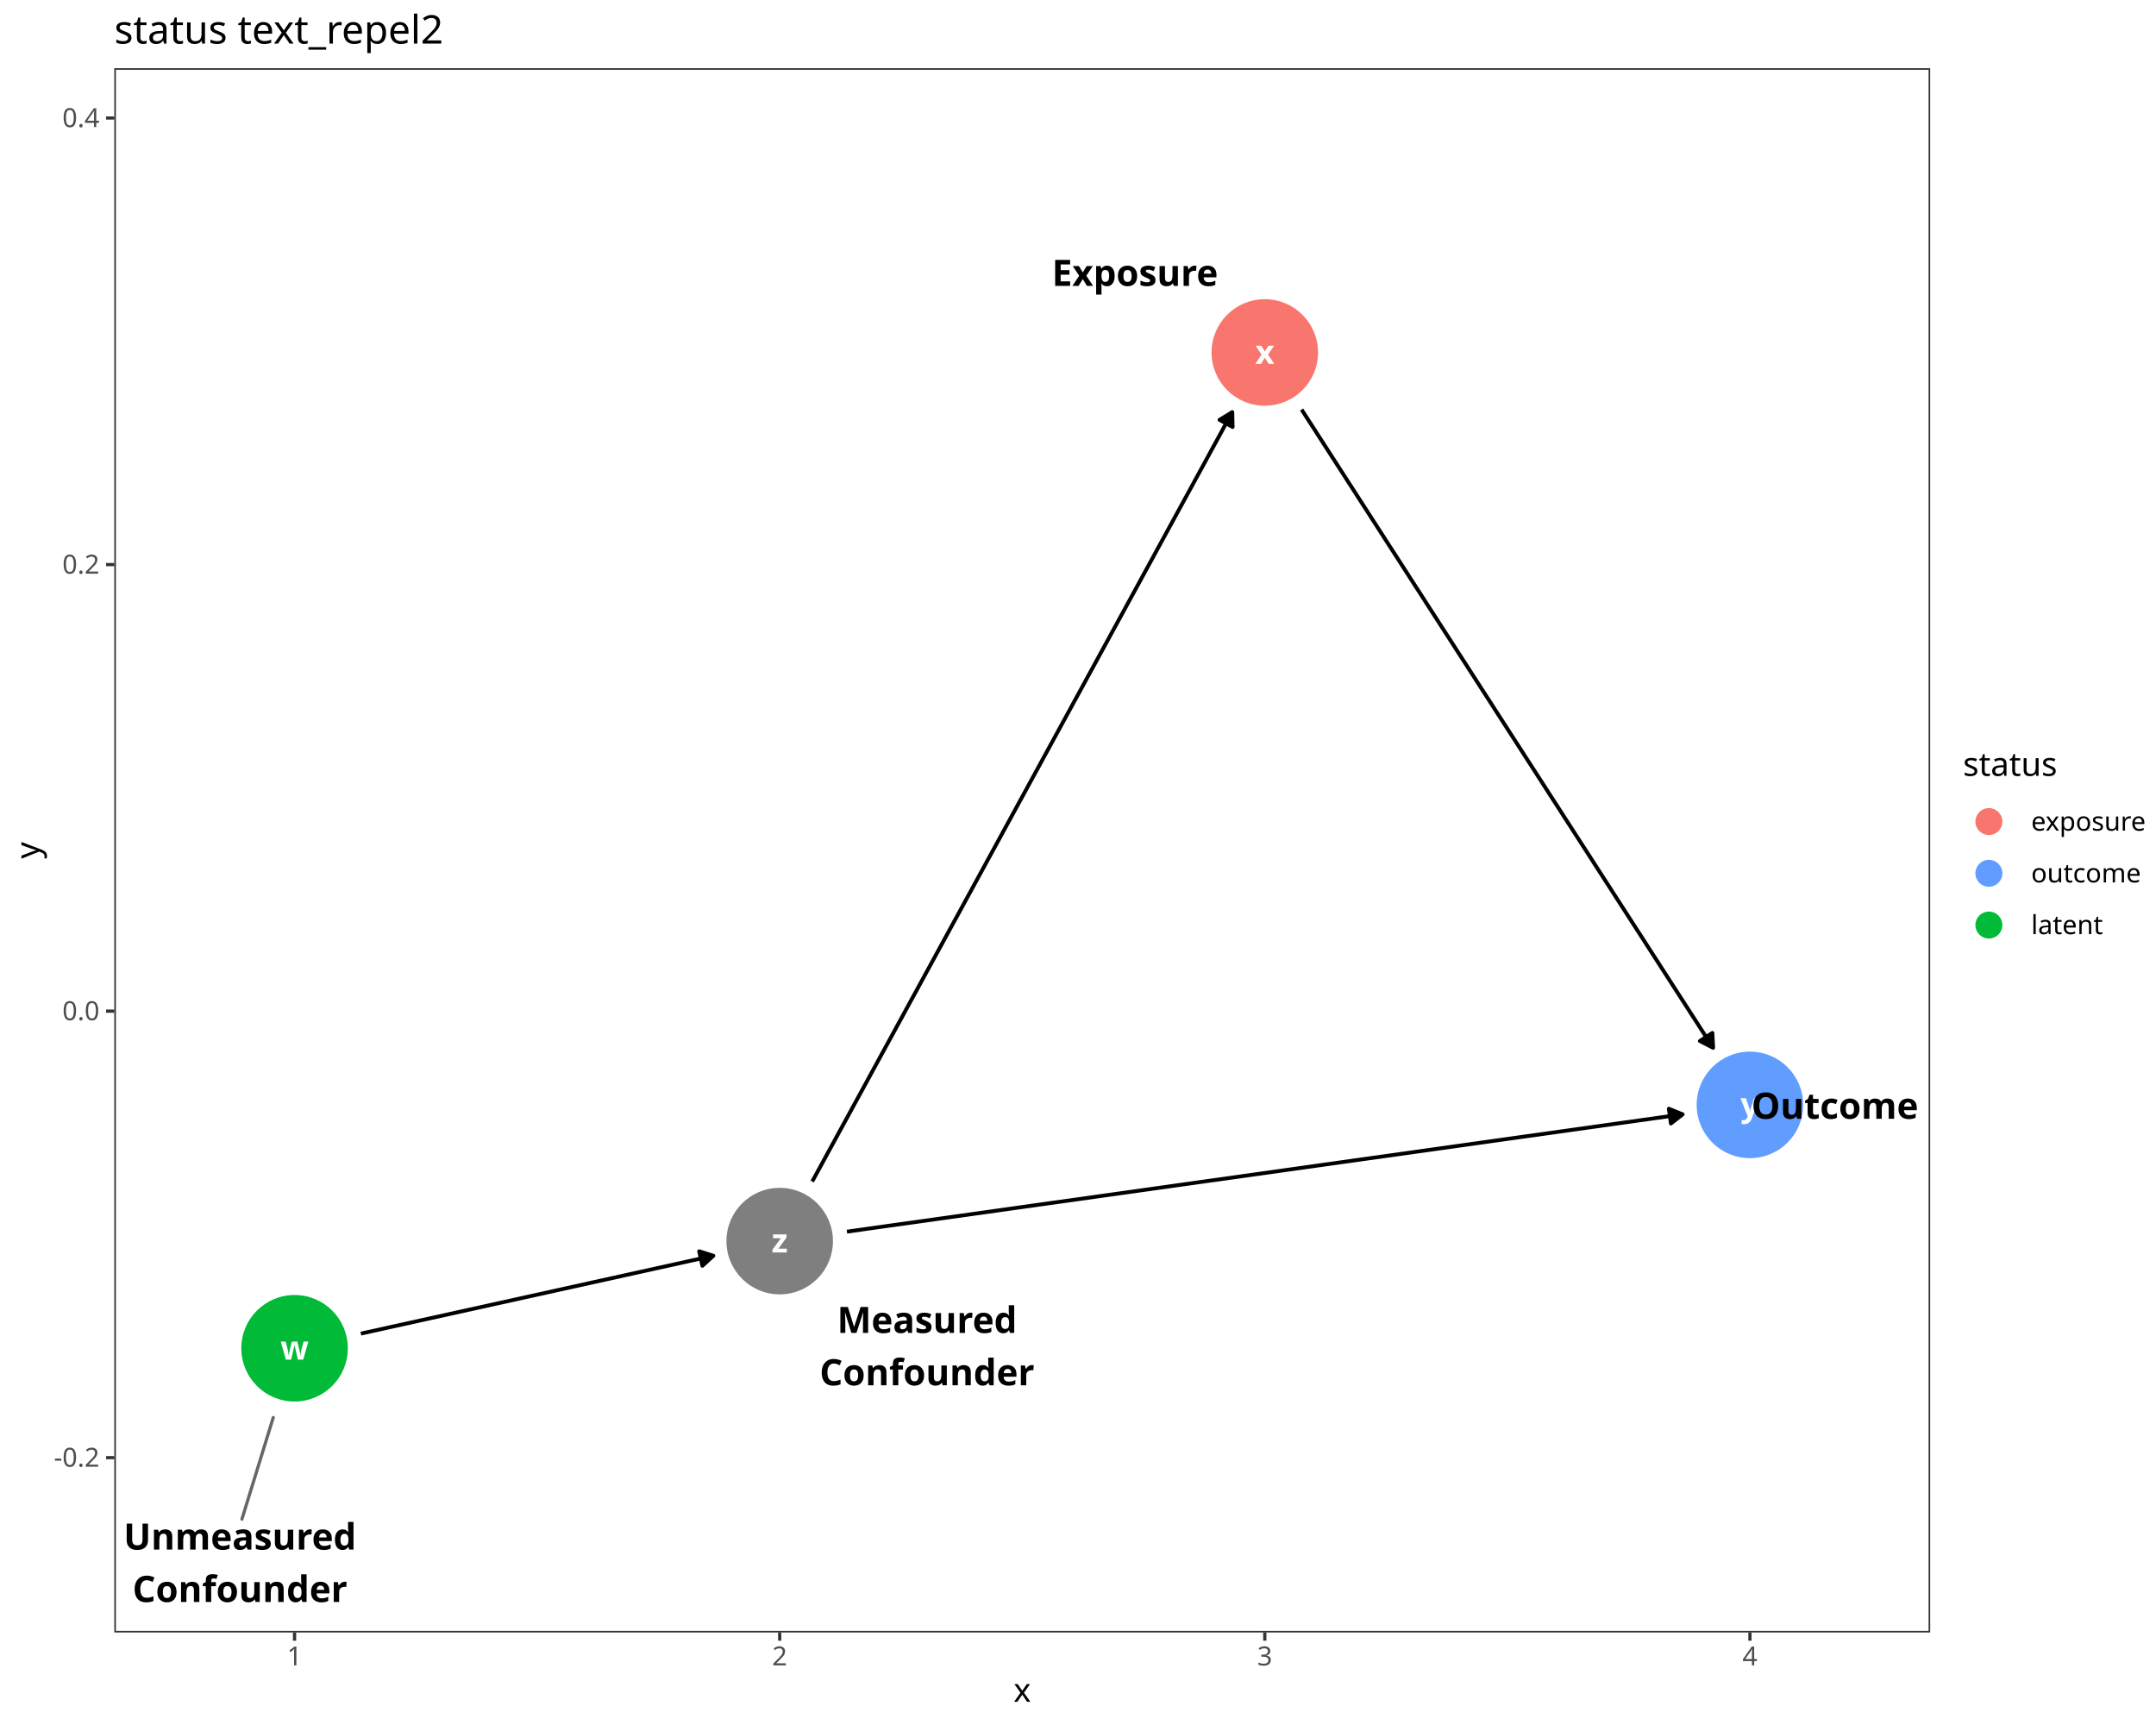
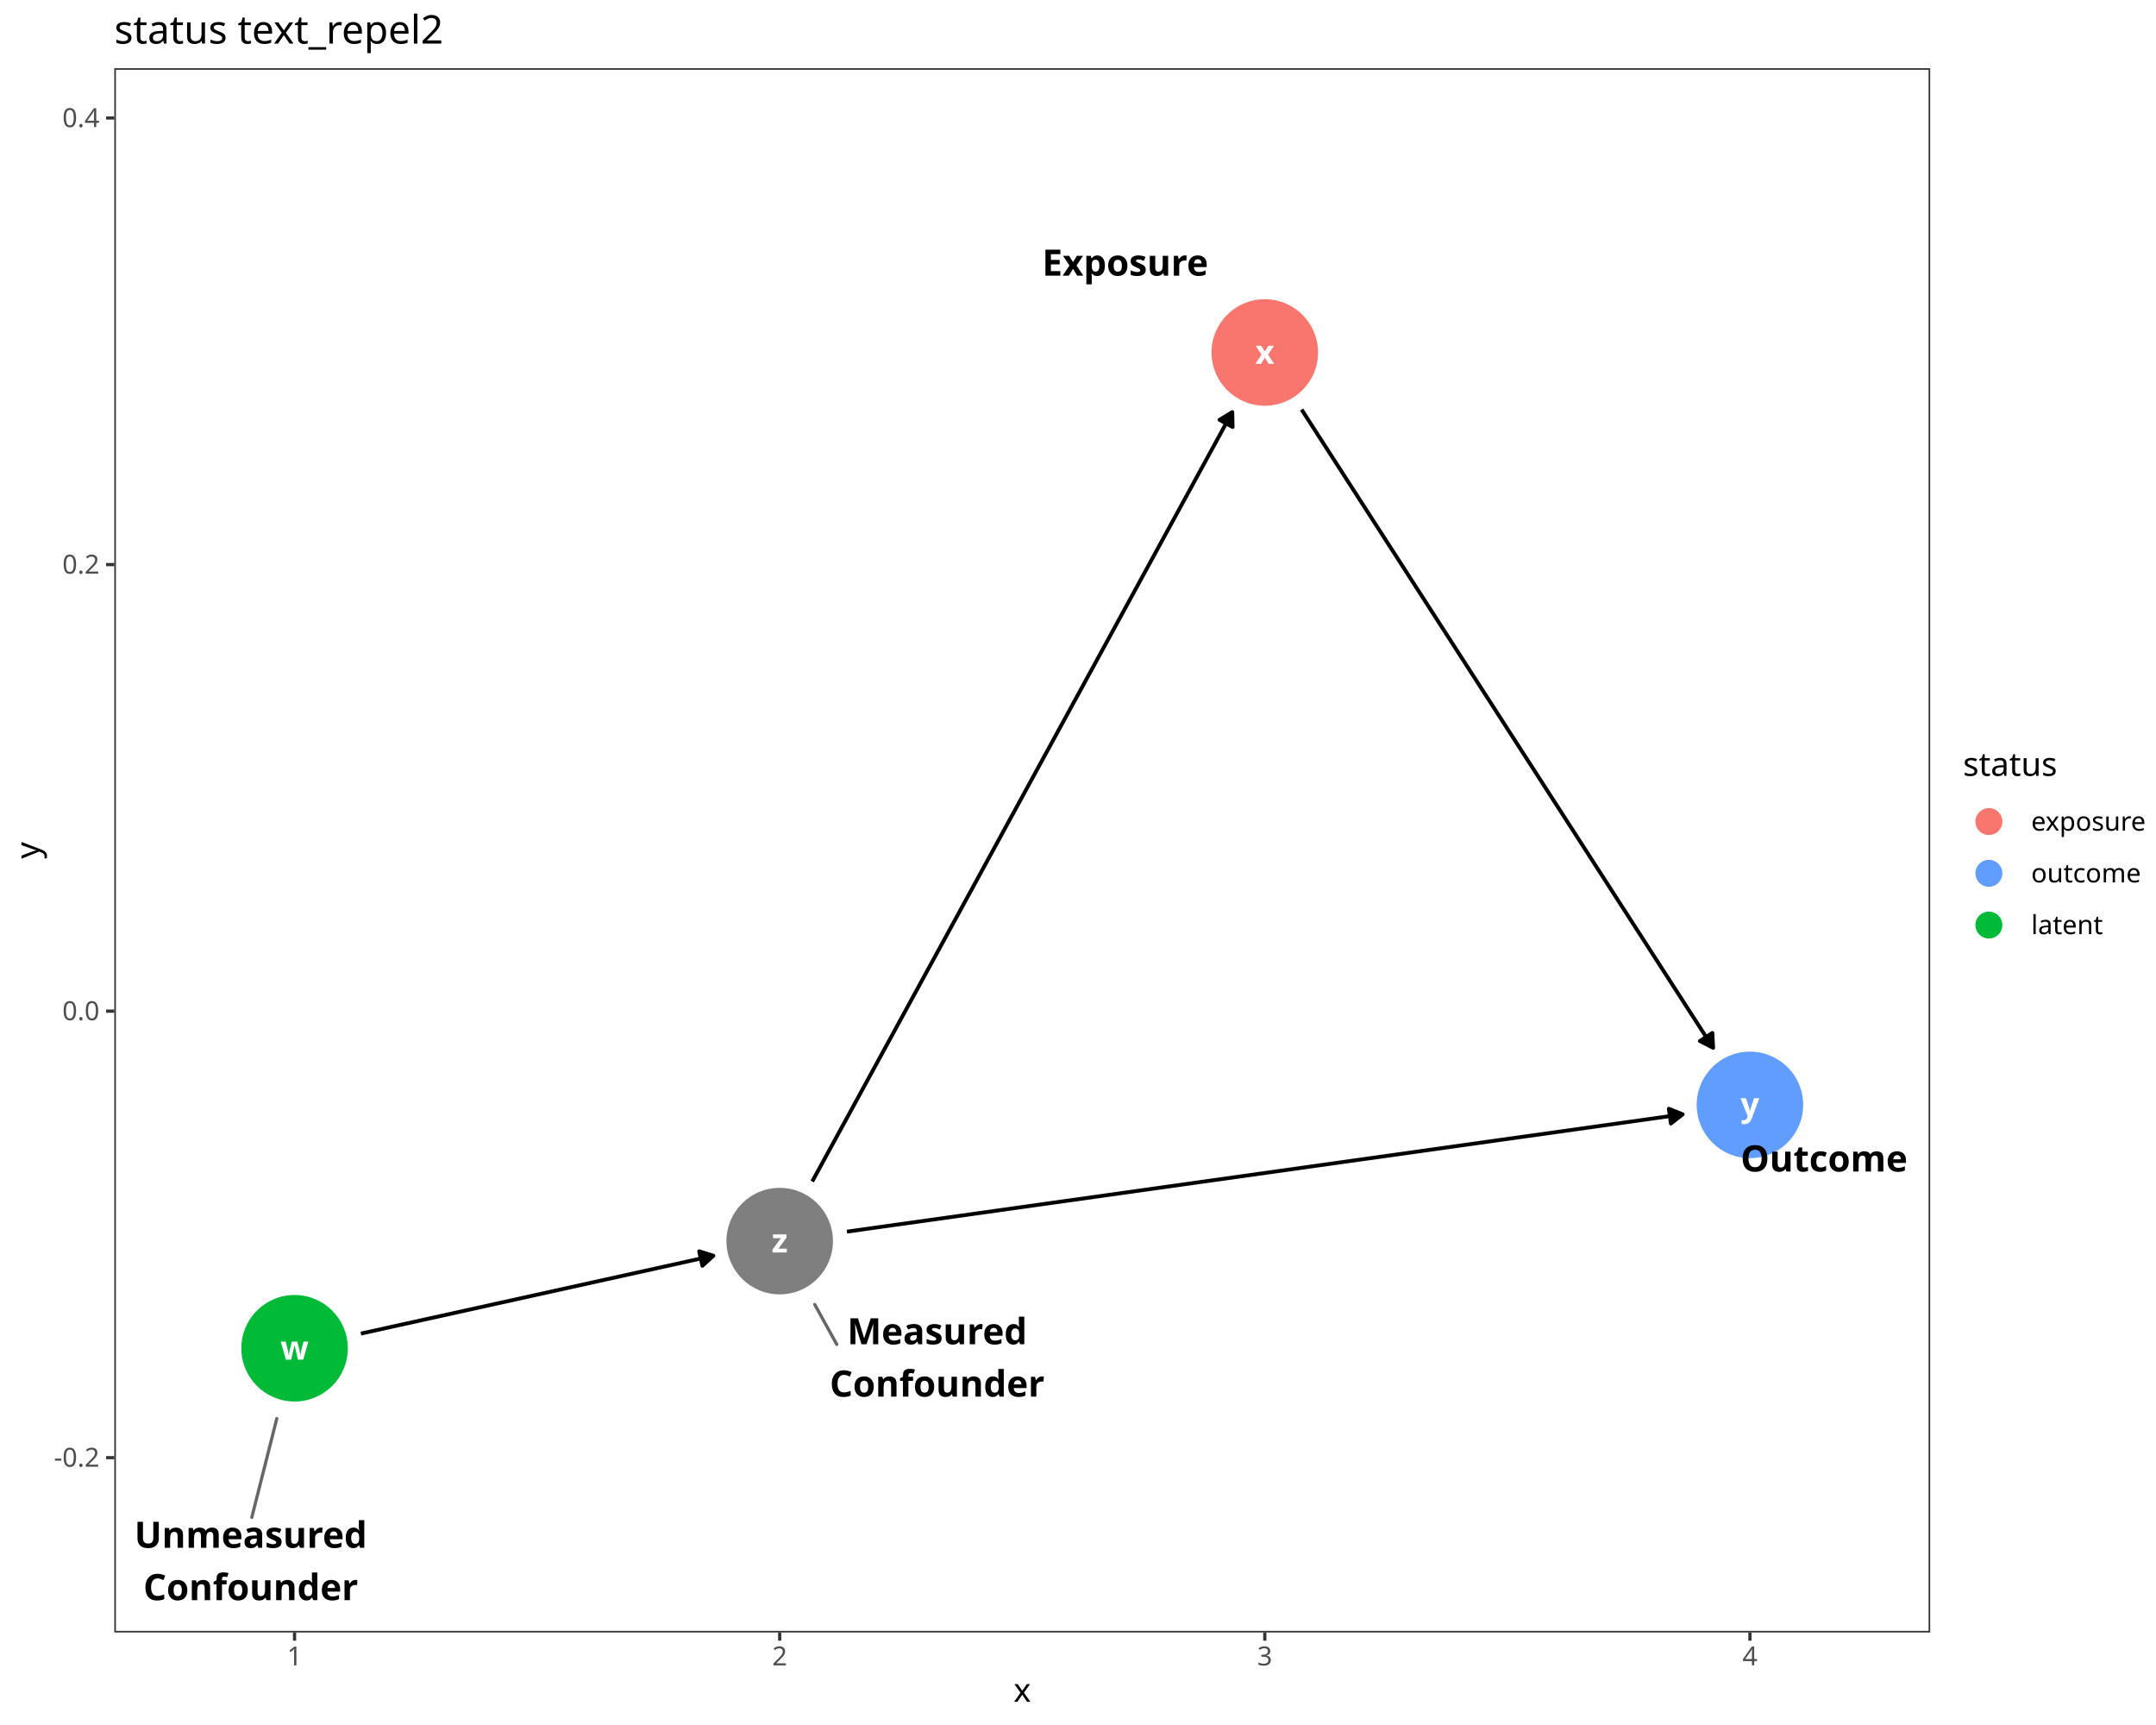
<svg xmlns="http://www.w3.org/2000/svg" class="svglite" data-engine-version="2.0" width="720.00pt" height="576.00pt" viewBox="0 0 720.00 576.00">
  <defs>
    <style type="text/css">
    .svglite line, .svglite polyline, .svglite polygon, .svglite path, .svglite rect, .svglite circle {
      fill: none;
      stroke: #000000;
      stroke-linecap: round;
      stroke-linejoin: round;
      stroke-miterlimit: 10.00;
    }
  </style>
  </defs>
  <rect width="100%" height="100%" style="stroke: none; fill: #FFFFFF;" />
  <defs>
    <clipPath id="cpMC4wMHw3MjAuMDB8MC4wMHw1NzYuMDA=">
      <rect x="0.00" y="0.00" width="720.00" height="576.00" />
    </clipPath>
  </defs>
  <g clip-path="url(#cpMC4wMHw3MjAuMDB8MC4wMHw1NzYuMDA=)">
    <rect x="0.00" y="0.00" width="720.00" height="576.00" style="stroke-width: 1.07; stroke: #FFFFFF; fill: #FFFFFF;" />
  </g>
  <defs>
    <clipPath id="cpMzguMTd8NjQ0LjU5fDIyLjc4fDU0NS4xMQ==">
      <rect x="38.17" y="22.78" width="606.42" height="522.33" />
    </clipPath>
  </defs>
  <g clip-path="url(#cpMzguMTd8NjQ0LjU5fDIyLjc4fDU0NS4xMQ==)">
    <rect x="38.17" y="22.78" width="606.42" height="522.33" style="stroke-width: 1.07; stroke: none; fill: #FFFFFF;" />
    <circle cx="98.37" cy="450.20" r="17.43" style="stroke-width: 0.71; stroke: #00BA38; fill: #00BA38;" />
    <circle cx="422.38" cy="117.69" r="17.43" style="stroke-width: 0.71; stroke: #F8766D; fill: #F8766D;" />
    <circle cx="584.39" cy="368.94" r="17.43" style="stroke-width: 0.71; stroke: #619CFF; fill: #619CFF;" />
    <circle cx="260.38" cy="414.42" r="17.43" style="stroke-width: 0.71; stroke: #7F7F7F; fill: #7F7F7F;" />
    <polyline points="120.52,445.31 121.28,445.14 122.92,444.78 124.56,444.42 126.19,444.06 127.83,443.70 129.47,443.33 131.10,442.97 132.74,442.61 134.37,442.25 136.01,441.89 137.65,441.53 139.28,441.17 140.92,440.80 142.56,440.44 144.19,440.08 145.83,439.72 147.47,439.36 149.10,439.00 150.74,438.64 152.37,438.27 154.01,437.91 155.65,437.55 157.28,437.19 158.92,436.83 160.56,436.47 162.19,436.11 163.83,435.74 165.47,435.38 167.10,435.02 168.74,434.66 170.38,434.30 172.01,433.94 173.65,433.57 175.28,433.21 176.92,432.85 178.56,432.49 180.19,432.13 181.83,431.77 183.47,431.41 185.10,431.04 186.74,430.68 188.38,430.32 190.01,429.96 191.65,429.60 193.29,429.24 194.92,428.88 196.56,428.51 198.19,428.15 199.83,427.79 201.47,427.43 203.10,427.07 204.74,426.71 206.38,426.35 208.01,425.98 209.65,425.62 211.29,425.26 212.92,424.90 214.56,424.54 216.19,424.18 217.83,423.82 219.47,423.45 221.10,423.09 222.74,422.73 224.38,422.37 226.01,422.01 227.65,421.65 229.29,421.28 230.92,420.92 232.56,420.56 234.20,420.20 235.83,419.84 237.47,419.48 238.23,419.31 " style="stroke-width: 1.28; stroke-linecap: butt;" />
    <polygon points="234.56,422.67 238.23,419.31 233.49,417.81 " style="stroke-width: 1.28; stroke-linecap: butt; fill: #000000;" />
    <polyline points="434.67,136.75 435.47,138.00 437.11,140.53 438.75,143.07 440.38,145.61 442.02,148.15 443.66,150.69 445.29,153.22 446.93,155.76 448.57,158.30 450.20,160.84 451.84,163.37 453.47,165.91 455.11,168.45 456.75,170.99 458.38,173.53 460.02,176.06 461.66,178.60 463.29,181.14 464.93,183.68 466.57,186.21 468.20,188.75 469.84,191.29 471.47,193.83 473.11,196.37 474.75,198.90 476.38,201.44 478.02,203.98 479.66,206.52 481.29,209.06 482.93,211.59 484.57,214.13 486.20,216.67 487.84,219.21 489.48,221.74 491.11,224.28 492.75,226.82 494.38,229.36 496.02,231.90 497.66,234.43 499.29,236.97 500.93,239.51 502.57,242.05 504.20,244.59 505.84,247.12 507.48,249.66 509.11,252.20 510.75,254.74 512.39,257.27 514.02,259.81 515.66,262.35 517.29,264.89 518.93,267.43 520.57,269.96 522.20,272.50 523.84,275.04 525.48,277.58 527.11,280.11 528.75,282.65 530.39,285.19 532.02,287.73 533.66,290.27 535.29,292.80 536.93,295.34 538.57,297.88 540.20,300.42 541.84,302.96 543.48,305.49 545.11,308.03 546.75,310.57 548.39,313.11 550.02,315.64 551.66,318.18 553.30,320.72 554.93,323.26 556.57,325.80 558.20,328.33 559.84,330.87 561.48,333.41 563.11,335.95 564.75,338.49 566.39,341.02 568.02,343.56 569.66,346.10 571.30,348.64 572.10,349.88 " style="stroke-width: 1.28; stroke-linecap: butt;" />
    <polygon points="567.67,347.60 572.10,349.88 571.85,344.91 " style="stroke-width: 1.28; stroke-linecap: butt; fill: #000000;" />
    <polyline points="271.25,394.51 271.83,393.44 273.47,390.44 275.11,387.44 276.74,384.44 278.38,381.45 280.01,378.45 281.65,375.45 283.29,372.46 284.92,369.46 286.56,366.46 288.20,363.46 289.83,360.47 291.47,357.47 293.11,354.47 294.74,351.48 296.38,348.48 298.02,345.48 299.65,342.48 301.29,339.49 302.92,336.49 304.56,333.49 306.20,330.50 307.83,327.50 309.47,324.50 311.11,321.50 312.74,318.51 314.38,315.51 316.02,312.51 317.65,309.51 319.29,306.52 320.93,303.52 322.56,300.52 324.20,297.53 325.83,294.53 327.47,291.53 329.11,288.53 330.74,285.54 332.38,282.54 334.02,279.54 335.65,276.55 337.29,273.55 338.93,270.55 340.56,267.55 342.20,264.56 343.83,261.56 345.47,258.56 347.11,255.56 348.74,252.57 350.38,249.57 352.02,246.57 353.65,243.58 355.29,240.58 356.93,237.58 358.56,234.58 360.20,231.59 361.84,228.59 363.47,225.59 365.11,222.60 366.74,219.60 368.38,216.60 370.02,213.60 371.65,210.61 373.29,207.61 374.93,204.61 376.56,201.62 378.20,198.62 379.84,195.62 381.47,192.62 383.11,189.63 384.75,186.63 386.38,183.63 388.02,180.63 389.65,177.64 391.29,174.64 392.93,171.64 394.56,168.65 396.20,165.65 397.84,162.65 399.47,159.65 401.11,156.66 402.75,153.66 404.38,150.66 406.02,147.67 407.65,144.67 409.29,141.67 410.93,138.67 411.52,137.60 " style="stroke-width: 1.28; stroke-linecap: butt;" />
    <polygon points="411.63,142.58 411.52,137.60 407.26,140.19 " style="stroke-width: 1.28; stroke-linecap: butt; fill: #000000;" />
    <polyline points="282.84,411.26 283.29,411.20 286.56,410.74 289.83,410.28 293.11,409.82 296.38,409.36 299.65,408.90 302.92,408.45 306.20,407.99 309.47,407.53 312.74,407.07 316.02,406.61 319.29,406.15 322.56,405.69 325.83,405.23 329.11,404.77 332.38,404.31 335.65,403.85 338.93,403.39 342.20,402.93 345.47,402.47 348.74,402.01 352.02,401.55 355.29,401.10 358.56,400.64 361.84,400.18 365.11,399.72 368.38,399.26 371.65,398.80 374.93,398.34 378.20,397.88 381.47,397.42 384.75,396.96 388.02,396.50 391.29,396.04 394.56,395.58 397.84,395.12 401.11,394.66 404.38,394.20 407.65,393.75 410.93,393.29 414.20,392.83 417.47,392.37 420.75,391.91 424.02,391.45 427.29,390.99 430.56,390.53 433.84,390.07 437.11,389.61 440.38,389.15 443.66,388.69 446.93,388.23 450.20,387.77 453.47,387.31 456.75,386.85 460.02,386.40 463.29,385.94 466.57,385.48 469.84,385.02 473.11,384.56 476.38,384.10 479.66,383.64 482.93,383.18 486.20,382.72 489.48,382.26 492.75,381.80 496.02,381.34 499.29,380.88 502.57,380.42 505.84,379.96 509.11,379.50 512.39,379.05 515.66,378.59 518.93,378.13 522.20,377.67 525.48,377.21 528.75,376.75 532.02,376.29 535.29,375.83 538.57,375.37 541.84,374.91 545.11,374.45 548.39,373.99 551.66,373.53 554.93,373.07 558.20,372.61 561.48,372.15 561.93,372.09 " style="stroke-width: 1.28; stroke-linecap: butt;" />
    <polygon points="558.00,375.16 561.93,372.09 557.31,370.22 " style="stroke-width: 1.28; stroke-linecap: butt; fill: #000000;" />
    <text x="98.37" y="454.00" text-anchor="middle" style="font-size: 11.04px; font-weight: bold; fill: #FFFFFF; font-family: sans;" textLength="7.98px" lengthAdjust="spacingAndGlyphs">w</text>
    <text x="422.38" y="121.49" text-anchor="middle" style="font-size: 11.04px; font-weight: bold; fill: #FFFFFF; font-family: sans;" textLength="5.52px" lengthAdjust="spacingAndGlyphs">x</text>
    <text x="584.39" y="372.74" text-anchor="middle" style="font-size: 11.04px; font-weight: bold; fill: #FFFFFF; font-family: sans;" textLength="5.52px" lengthAdjust="spacingAndGlyphs">y</text>
    <text x="260.38" y="418.22" text-anchor="middle" style="font-size: 11.04px; font-weight: bold; fill: #FFFFFF; font-family: sans;" textLength="5.52px" lengthAdjust="spacingAndGlyphs">z</text>
-     <line x1="80.79" y1="507.28" x2="91.25" y2="473.34" style="stroke-width: 1.07; stroke: #666666;" />
-     <text x="80.14" y="517.43" text-anchor="middle" style="font-size: 12.14px; font-weight: bold; font-family: sans;" textLength="69.54px" lengthAdjust="spacingAndGlyphs">Unmeasured</text>
-     <text x="80.14" y="534.92" text-anchor="middle" style="font-size: 12.14px; font-weight: bold; font-family: sans;" textLength="63.47px" lengthAdjust="spacingAndGlyphs">Confounder</text>
-     <text x="379.02" y="95.46" text-anchor="middle" style="font-size: 12.14px; font-weight: bold; font-family: sans;" textLength="51.32px" lengthAdjust="spacingAndGlyphs">Exposure</text>
-     <text x="612.75" y="373.57" text-anchor="middle" style="font-size: 12.14px; font-weight: bold; font-family: sans;" textLength="49.28px" lengthAdjust="spacingAndGlyphs">Outcome</text>
-     <text x="309.60" y="445.08" text-anchor="middle" style="font-size: 12.14px; font-weight: bold; font-family: sans;" textLength="54.01px" lengthAdjust="spacingAndGlyphs">Measured</text>
-     <text x="309.60" y="462.57" text-anchor="middle" style="font-size: 12.14px; font-weight: bold; font-family: sans;" textLength="63.47px" lengthAdjust="spacingAndGlyphs">Confounder</text>
+     <line x1="84.09" y1="506.67" x2="92.44" y2="473.67" style="stroke-width: 1.07; stroke: #666666;" />
+     <line x1="279.44" y1="448.91" x2="272.09" y2="435.60" style="stroke-width: 1.07; stroke: #666666;" />
+     <text x="83.74" y="516.83" text-anchor="middle" style="font-size: 12.14px; font-weight: bold; font-family: sans;" textLength="69.54px" lengthAdjust="spacingAndGlyphs">Unmeasured</text>
+     <text x="83.74" y="534.31" text-anchor="middle" style="font-size: 12.14px; font-weight: bold; font-family: sans;" textLength="63.47px" lengthAdjust="spacingAndGlyphs">Confounder</text>
+     <text x="375.76" y="92.04" text-anchor="middle" style="font-size: 12.14px; font-weight: bold; font-family: sans;" textLength="51.32px" lengthAdjust="spacingAndGlyphs">Exposure</text>
+     <text x="609.15" y="391.18" text-anchor="middle" style="font-size: 12.14px; font-weight: bold; font-family: sans;" textLength="49.28px" lengthAdjust="spacingAndGlyphs">Outcome</text>
+     <text x="312.97" y="448.87" text-anchor="middle" style="font-size: 12.14px; font-weight: bold; font-family: sans;" textLength="54.01px" lengthAdjust="spacingAndGlyphs">Measured</text>
+     <text x="312.97" y="466.35" text-anchor="middle" style="font-size: 12.14px; font-weight: bold; font-family: sans;" textLength="63.47px" lengthAdjust="spacingAndGlyphs">Confounder</text>
    <rect x="38.17" y="22.78" width="606.42" height="522.33" style="stroke-width: 1.07; stroke: #333333;" />
  </g>
  <g clip-path="url(#cpMC4wMHw3MjAuMDB8MC4wMHw1NzYuMDA=)">
    <text x="33.24" y="489.76" text-anchor="end" style="font-size: 8.80px; fill: #4D4D4D; font-family: sans;" textLength="15.16px" lengthAdjust="spacingAndGlyphs">-0.2</text>
    <text x="33.24" y="340.65" text-anchor="end" style="font-size: 8.80px; fill: #4D4D4D; font-family: sans;" textLength="12.23px" lengthAdjust="spacingAndGlyphs">0.0</text>
    <text x="33.24" y="191.55" text-anchor="end" style="font-size: 8.80px; fill: #4D4D4D; font-family: sans;" textLength="12.23px" lengthAdjust="spacingAndGlyphs">0.2</text>
    <text x="33.24" y="42.44" text-anchor="end" style="font-size: 8.80px; fill: #4D4D4D; font-family: sans;" textLength="12.23px" lengthAdjust="spacingAndGlyphs">0.4</text>
    <polyline points="35.43,486.73 38.17,486.73 " style="stroke-width: 1.07; stroke: #333333; stroke-linecap: butt;" />
    <polyline points="35.43,337.63 38.17,337.63 " style="stroke-width: 1.07; stroke: #333333; stroke-linecap: butt;" />
    <polyline points="35.43,188.52 38.17,188.52 " style="stroke-width: 1.07; stroke: #333333; stroke-linecap: butt;" />
    <polyline points="35.43,39.41 38.17,39.41 " style="stroke-width: 1.07; stroke: #333333; stroke-linecap: butt;" />
    <polyline points="98.37,547.85 98.37,545.11 " style="stroke-width: 1.07; stroke: #333333; stroke-linecap: butt;" />
    <polyline points="260.38,547.85 260.38,545.11 " style="stroke-width: 1.07; stroke: #333333; stroke-linecap: butt;" />
    <polyline points="422.38,547.85 422.38,545.11 " style="stroke-width: 1.07; stroke: #333333; stroke-linecap: butt;" />
    <polyline points="584.39,547.85 584.39,545.11 " style="stroke-width: 1.07; stroke: #333333; stroke-linecap: butt;" />
    <text x="98.37" y="556.10" text-anchor="middle" style="font-size: 8.80px; fill: #4D4D4D; font-family: sans;" textLength="4.89px" lengthAdjust="spacingAndGlyphs">1</text>
    <text x="260.38" y="556.10" text-anchor="middle" style="font-size: 8.80px; fill: #4D4D4D; font-family: sans;" textLength="4.89px" lengthAdjust="spacingAndGlyphs">2</text>
    <text x="422.38" y="556.10" text-anchor="middle" style="font-size: 8.80px; fill: #4D4D4D; font-family: sans;" textLength="4.89px" lengthAdjust="spacingAndGlyphs">3</text>
    <text x="584.39" y="556.10" text-anchor="middle" style="font-size: 8.80px; fill: #4D4D4D; font-family: sans;" textLength="4.89px" lengthAdjust="spacingAndGlyphs">4</text>
    <text x="341.38" y="568.24" text-anchor="middle" style="font-size: 11.00px; font-family: sans;" textLength="5.50px" lengthAdjust="spacingAndGlyphs">x</text>
    <text transform="translate(13.05,283.95) rotate(-90)" text-anchor="middle" style="font-size: 11.00px; font-family: sans;" textLength="5.50px" lengthAdjust="spacingAndGlyphs">y</text>
    <rect x="655.55" y="250.36" width="58.97" height="67.17" style="stroke-width: 1.07; stroke: none; fill: #FFFFFF;" />
    <text x="655.55" y="259.07" style="font-size: 11.00px; font-family: sans;" textLength="29.36px" lengthAdjust="spacingAndGlyphs">status</text>
    <rect x="655.55" y="265.69" width="17.28" height="17.28" style="stroke-width: 1.07; stroke: none; fill: #FFFFFF;" />
    <circle cx="664.19" cy="274.33" r="4.27" style="stroke-width: 0.47; stroke: #F8766D; fill: #F8766D;" />
    <rect x="655.55" y="282.97" width="17.28" height="17.28" style="stroke-width: 1.07; stroke: none; fill: #FFFFFF;" />
    <circle cx="664.19" cy="291.61" r="4.27" style="stroke-width: 0.47; stroke: #619CFF; fill: #619CFF;" />
    <rect x="655.55" y="300.25" width="17.28" height="17.28" style="stroke-width: 1.07; stroke: none; fill: #FFFFFF;" />
    <circle cx="664.19" cy="308.89" r="4.27" style="stroke-width: 0.47; stroke: #00BA38; fill: #00BA38;" />
    <text x="678.31" y="277.36" style="font-size: 8.80px; font-family: sans;" textLength="36.21px" lengthAdjust="spacingAndGlyphs">exposure</text>
    <text x="678.31" y="294.64" style="font-size: 8.80px; font-family: sans;" textLength="33.76px" lengthAdjust="spacingAndGlyphs">outcome</text>
    <text x="678.31" y="311.92" style="font-size: 8.80px; font-family: sans;" textLength="21.53px" lengthAdjust="spacingAndGlyphs">latent</text>
    <text x="38.17" y="14.56" style="font-size: 13.20px; font-family: sans;" textLength="104.21px" lengthAdjust="spacingAndGlyphs">status text_repel2</text>
  </g>
</svg>
